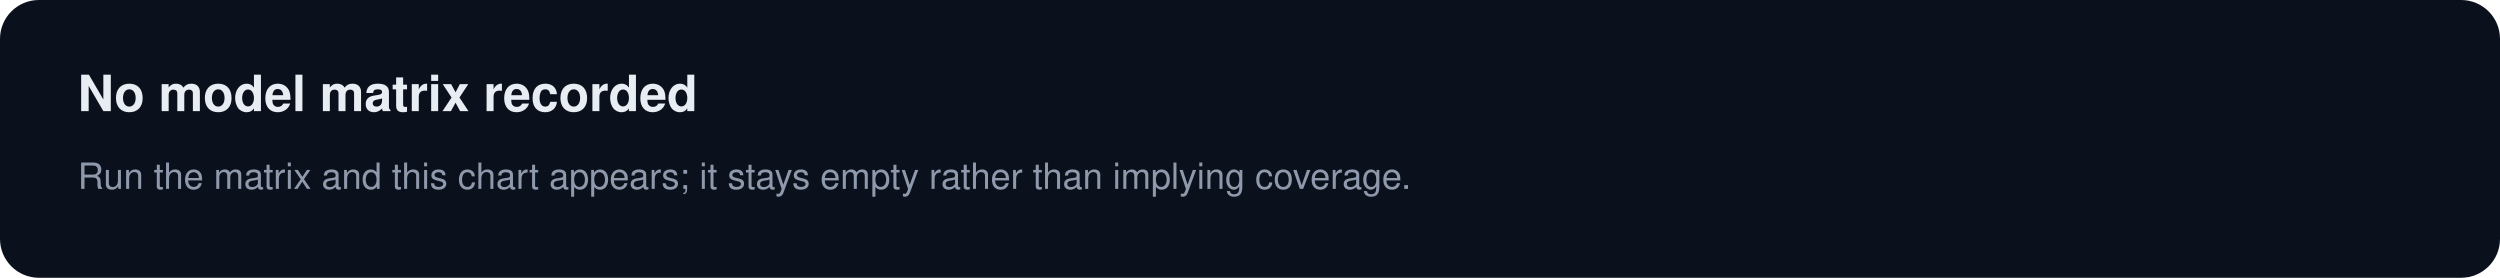
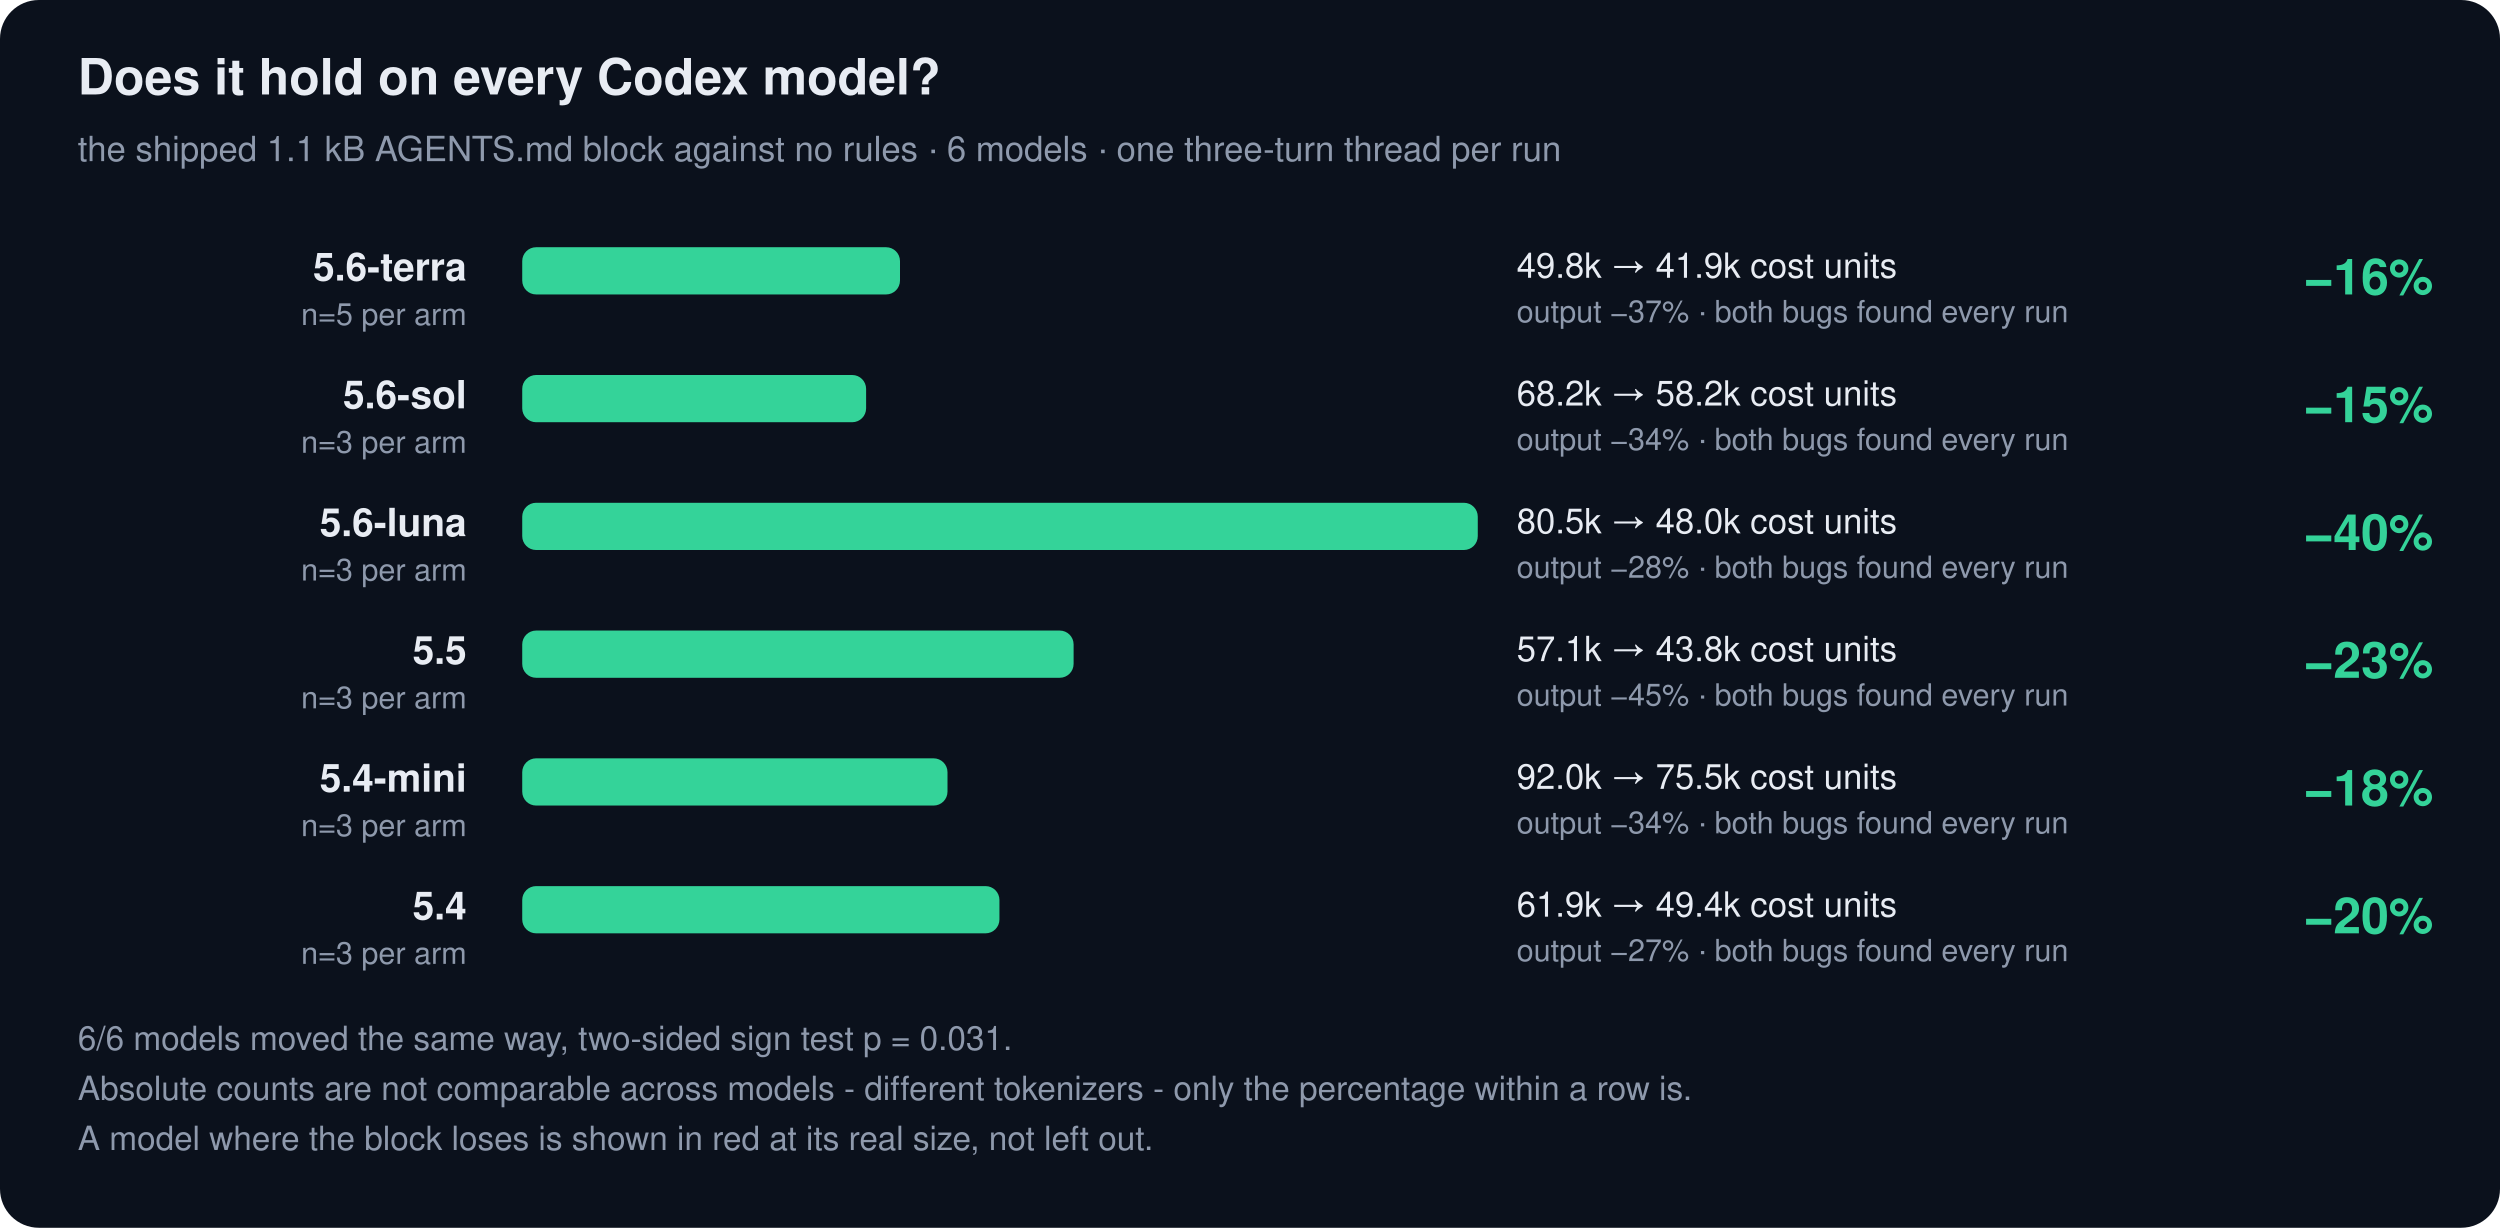
- <svg xmlns="http://www.w3.org/2000/svg" width="900" height="100" viewBox="0 0 900 100" role="img" aria-label="No model matrix recorded">
-   <rect width="900" height="100" rx="14" fill="#0b111c" />
-   <text x="28" y="40" font-family="Segoe UI, -apple-system, BlinkMacSystemFont, Helvetica, Arial, sans-serif" font-size="18" font-weight="700" fill="#e8ecf3">No model matrix recorded</text>
-   <text x="28" y="68" font-family="Segoe UI, -apple-system, BlinkMacSystemFont, Helvetica, Arial, sans-serif" font-size="13" fill="#8e99ac">Run the matrix and this chart appears; it stays empty rather than implying coverage.</text>
+ <svg xmlns="http://www.w3.org/2000/svg" width="900" height="442" viewBox="0 0 900 442" role="img" aria-label="Does it hold on every Codex model?">
+   <rect width="900" height="442" rx="14" fill="#0b111c" />
+   <text x="28" y="34" font-family="Segoe UI, -apple-system, BlinkMacSystemFont, Helvetica, Arial, sans-serif" font-size="18" font-weight="700" fill="#e8ecf3">Does it hold on every Codex model?</text>
+   <text x="28" y="58" font-family="Segoe UI, -apple-system, BlinkMacSystemFont, Helvetica, Arial, sans-serif" font-size="12.5" fill="#8e99ac">the shipped 1.1 kB AGENTS.md block against no rules · 6 models · one three-turn thread per run</text>
+   <text x="168" y="101" text-anchor="end" font-family="Segoe UI, -apple-system, BlinkMacSystemFont, Helvetica, Arial, sans-serif" font-size="14" font-weight="600" fill="#e8ecf3">5.6-terra</text>
+   <text x="168" y="117" text-anchor="end" font-family="Segoe UI, -apple-system, BlinkMacSystemFont, Helvetica, Arial, sans-serif" font-size="11" fill="#8e99ac">n=5 per arm</text>
+   <rect x="188" y="89" width="136.0" height="17" rx="5" fill="#34d399" />
+   <text x="546" y="100" font-family="Segoe UI, -apple-system, BlinkMacSystemFont, Helvetica, Arial, sans-serif" font-size="12.5" fill="#e8ecf3">49.8k → 41.9k cost units</text>
+   <text x="546" y="116" font-family="Segoe UI, -apple-system, BlinkMacSystemFont, Helvetica, Arial, sans-serif" font-size="11" fill="#8e99ac">output −37% · both bugs found every run</text>
+   <text x="876" y="106" text-anchor="end" font-family="Segoe UI, -apple-system, BlinkMacSystemFont, Helvetica, Arial, sans-serif" font-size="18" font-weight="700" fill="#34d399">−16%</text>
+   <text x="168" y="147" text-anchor="end" font-family="Segoe UI, -apple-system, BlinkMacSystemFont, Helvetica, Arial, sans-serif" font-size="14" font-weight="600" fill="#e8ecf3">5.6-sol</text>
+   <text x="168" y="163" text-anchor="end" font-family="Segoe UI, -apple-system, BlinkMacSystemFont, Helvetica, Arial, sans-serif" font-size="11" fill="#8e99ac">n=3 per arm</text>
+   <rect x="188" y="135" width="123.8" height="17" rx="5" fill="#34d399" />
+   <text x="546" y="146" font-family="Segoe UI, -apple-system, BlinkMacSystemFont, Helvetica, Arial, sans-serif" font-size="12.5" fill="#e8ecf3">68.2k → 58.2k cost units</text>
+   <text x="546" y="162" font-family="Segoe UI, -apple-system, BlinkMacSystemFont, Helvetica, Arial, sans-serif" font-size="11" fill="#8e99ac">output −34% · both bugs found every run</text>
+   <text x="876" y="152" text-anchor="end" font-family="Segoe UI, -apple-system, BlinkMacSystemFont, Helvetica, Arial, sans-serif" font-size="18" font-weight="700" fill="#34d399">−15%</text>
+   <text x="168" y="193" text-anchor="end" font-family="Segoe UI, -apple-system, BlinkMacSystemFont, Helvetica, Arial, sans-serif" font-size="14" font-weight="600" fill="#e8ecf3">5.6-luna</text>
+   <text x="168" y="209" text-anchor="end" font-family="Segoe UI, -apple-system, BlinkMacSystemFont, Helvetica, Arial, sans-serif" font-size="11" fill="#8e99ac">n=3 per arm</text>
+   <rect x="188" y="181" width="344.0" height="17" rx="5" fill="#34d399" />
+   <text x="546" y="192" font-family="Segoe UI, -apple-system, BlinkMacSystemFont, Helvetica, Arial, sans-serif" font-size="12.5" fill="#e8ecf3">80.5k → 48.0k cost units</text>
+   <text x="546" y="208" font-family="Segoe UI, -apple-system, BlinkMacSystemFont, Helvetica, Arial, sans-serif" font-size="11" fill="#8e99ac">output −28% · both bugs found every run</text>
+   <text x="876" y="198" text-anchor="end" font-family="Segoe UI, -apple-system, BlinkMacSystemFont, Helvetica, Arial, sans-serif" font-size="18" font-weight="700" fill="#34d399">−40%</text>
+   <text x="168" y="239" text-anchor="end" font-family="Segoe UI, -apple-system, BlinkMacSystemFont, Helvetica, Arial, sans-serif" font-size="14" font-weight="600" fill="#e8ecf3">5.5</text>
+   <text x="168" y="255" text-anchor="end" font-family="Segoe UI, -apple-system, BlinkMacSystemFont, Helvetica, Arial, sans-serif" font-size="11" fill="#8e99ac">n=3 per arm</text>
+   <rect x="188" y="227" width="198.5" height="17" rx="5" fill="#34d399" />
+   <text x="546" y="238" font-family="Segoe UI, -apple-system, BlinkMacSystemFont, Helvetica, Arial, sans-serif" font-size="12.5" fill="#e8ecf3">57.1k → 43.8k cost units</text>
+   <text x="546" y="254" font-family="Segoe UI, -apple-system, BlinkMacSystemFont, Helvetica, Arial, sans-serif" font-size="11" fill="#8e99ac">output −45% · both bugs found every run</text>
+   <text x="876" y="244" text-anchor="end" font-family="Segoe UI, -apple-system, BlinkMacSystemFont, Helvetica, Arial, sans-serif" font-size="18" font-weight="700" fill="#34d399">−23%</text>
+   <text x="168" y="285" text-anchor="end" font-family="Segoe UI, -apple-system, BlinkMacSystemFont, Helvetica, Arial, sans-serif" font-size="14" font-weight="600" fill="#e8ecf3">5.4-mini</text>
+   <text x="168" y="301" text-anchor="end" font-family="Segoe UI, -apple-system, BlinkMacSystemFont, Helvetica, Arial, sans-serif" font-size="11" fill="#8e99ac">n=3 per arm</text>
+   <rect x="188" y="273" width="153.1" height="17" rx="5" fill="#34d399" />
+   <text x="546" y="284" font-family="Segoe UI, -apple-system, BlinkMacSystemFont, Helvetica, Arial, sans-serif" font-size="12.5" fill="#e8ecf3">92.0k → 75.5k cost units</text>
+   <text x="546" y="300" font-family="Segoe UI, -apple-system, BlinkMacSystemFont, Helvetica, Arial, sans-serif" font-size="11" fill="#8e99ac">output −34% · both bugs found every run</text>
+   <text x="876" y="290" text-anchor="end" font-family="Segoe UI, -apple-system, BlinkMacSystemFont, Helvetica, Arial, sans-serif" font-size="18" font-weight="700" fill="#34d399">−18%</text>
+   <text x="168" y="331" text-anchor="end" font-family="Segoe UI, -apple-system, BlinkMacSystemFont, Helvetica, Arial, sans-serif" font-size="14" font-weight="600" fill="#e8ecf3">5.4</text>
+   <text x="168" y="347" text-anchor="end" font-family="Segoe UI, -apple-system, BlinkMacSystemFont, Helvetica, Arial, sans-serif" font-size="11" fill="#8e99ac">n=3 per arm</text>
+   <rect x="188" y="319" width="171.8" height="17" rx="5" fill="#34d399" />
+   <text x="546" y="330" font-family="Segoe UI, -apple-system, BlinkMacSystemFont, Helvetica, Arial, sans-serif" font-size="12.5" fill="#e8ecf3">61.9k → 49.4k cost units</text>
+   <text x="546" y="346" font-family="Segoe UI, -apple-system, BlinkMacSystemFont, Helvetica, Arial, sans-serif" font-size="11" fill="#8e99ac">output −27% · both bugs found every run</text>
+   <text x="876" y="336" text-anchor="end" font-family="Segoe UI, -apple-system, BlinkMacSystemFont, Helvetica, Arial, sans-serif" font-size="18" font-weight="700" fill="#34d399">−20%</text>
+   <text x="28" y="378" font-family="Segoe UI, -apple-system, BlinkMacSystemFont, Helvetica, Arial, sans-serif" font-size="12" fill="#8e99ac">6/6 models moved the same way, two-sided sign test p = 0.031.</text>
+   <text x="28" y="396" font-family="Segoe UI, -apple-system, BlinkMacSystemFont, Helvetica, Arial, sans-serif" font-size="12" fill="#8e99ac">Absolute counts are not comparable across models - different tokenizers - only the percentage within a row is.</text>
+   <text x="28" y="414" font-family="Segoe UI, -apple-system, BlinkMacSystemFont, Helvetica, Arial, sans-serif" font-size="12" fill="#8e99ac">A model where the block loses is shown in red at its real size, not left out.</text>
</svg>
